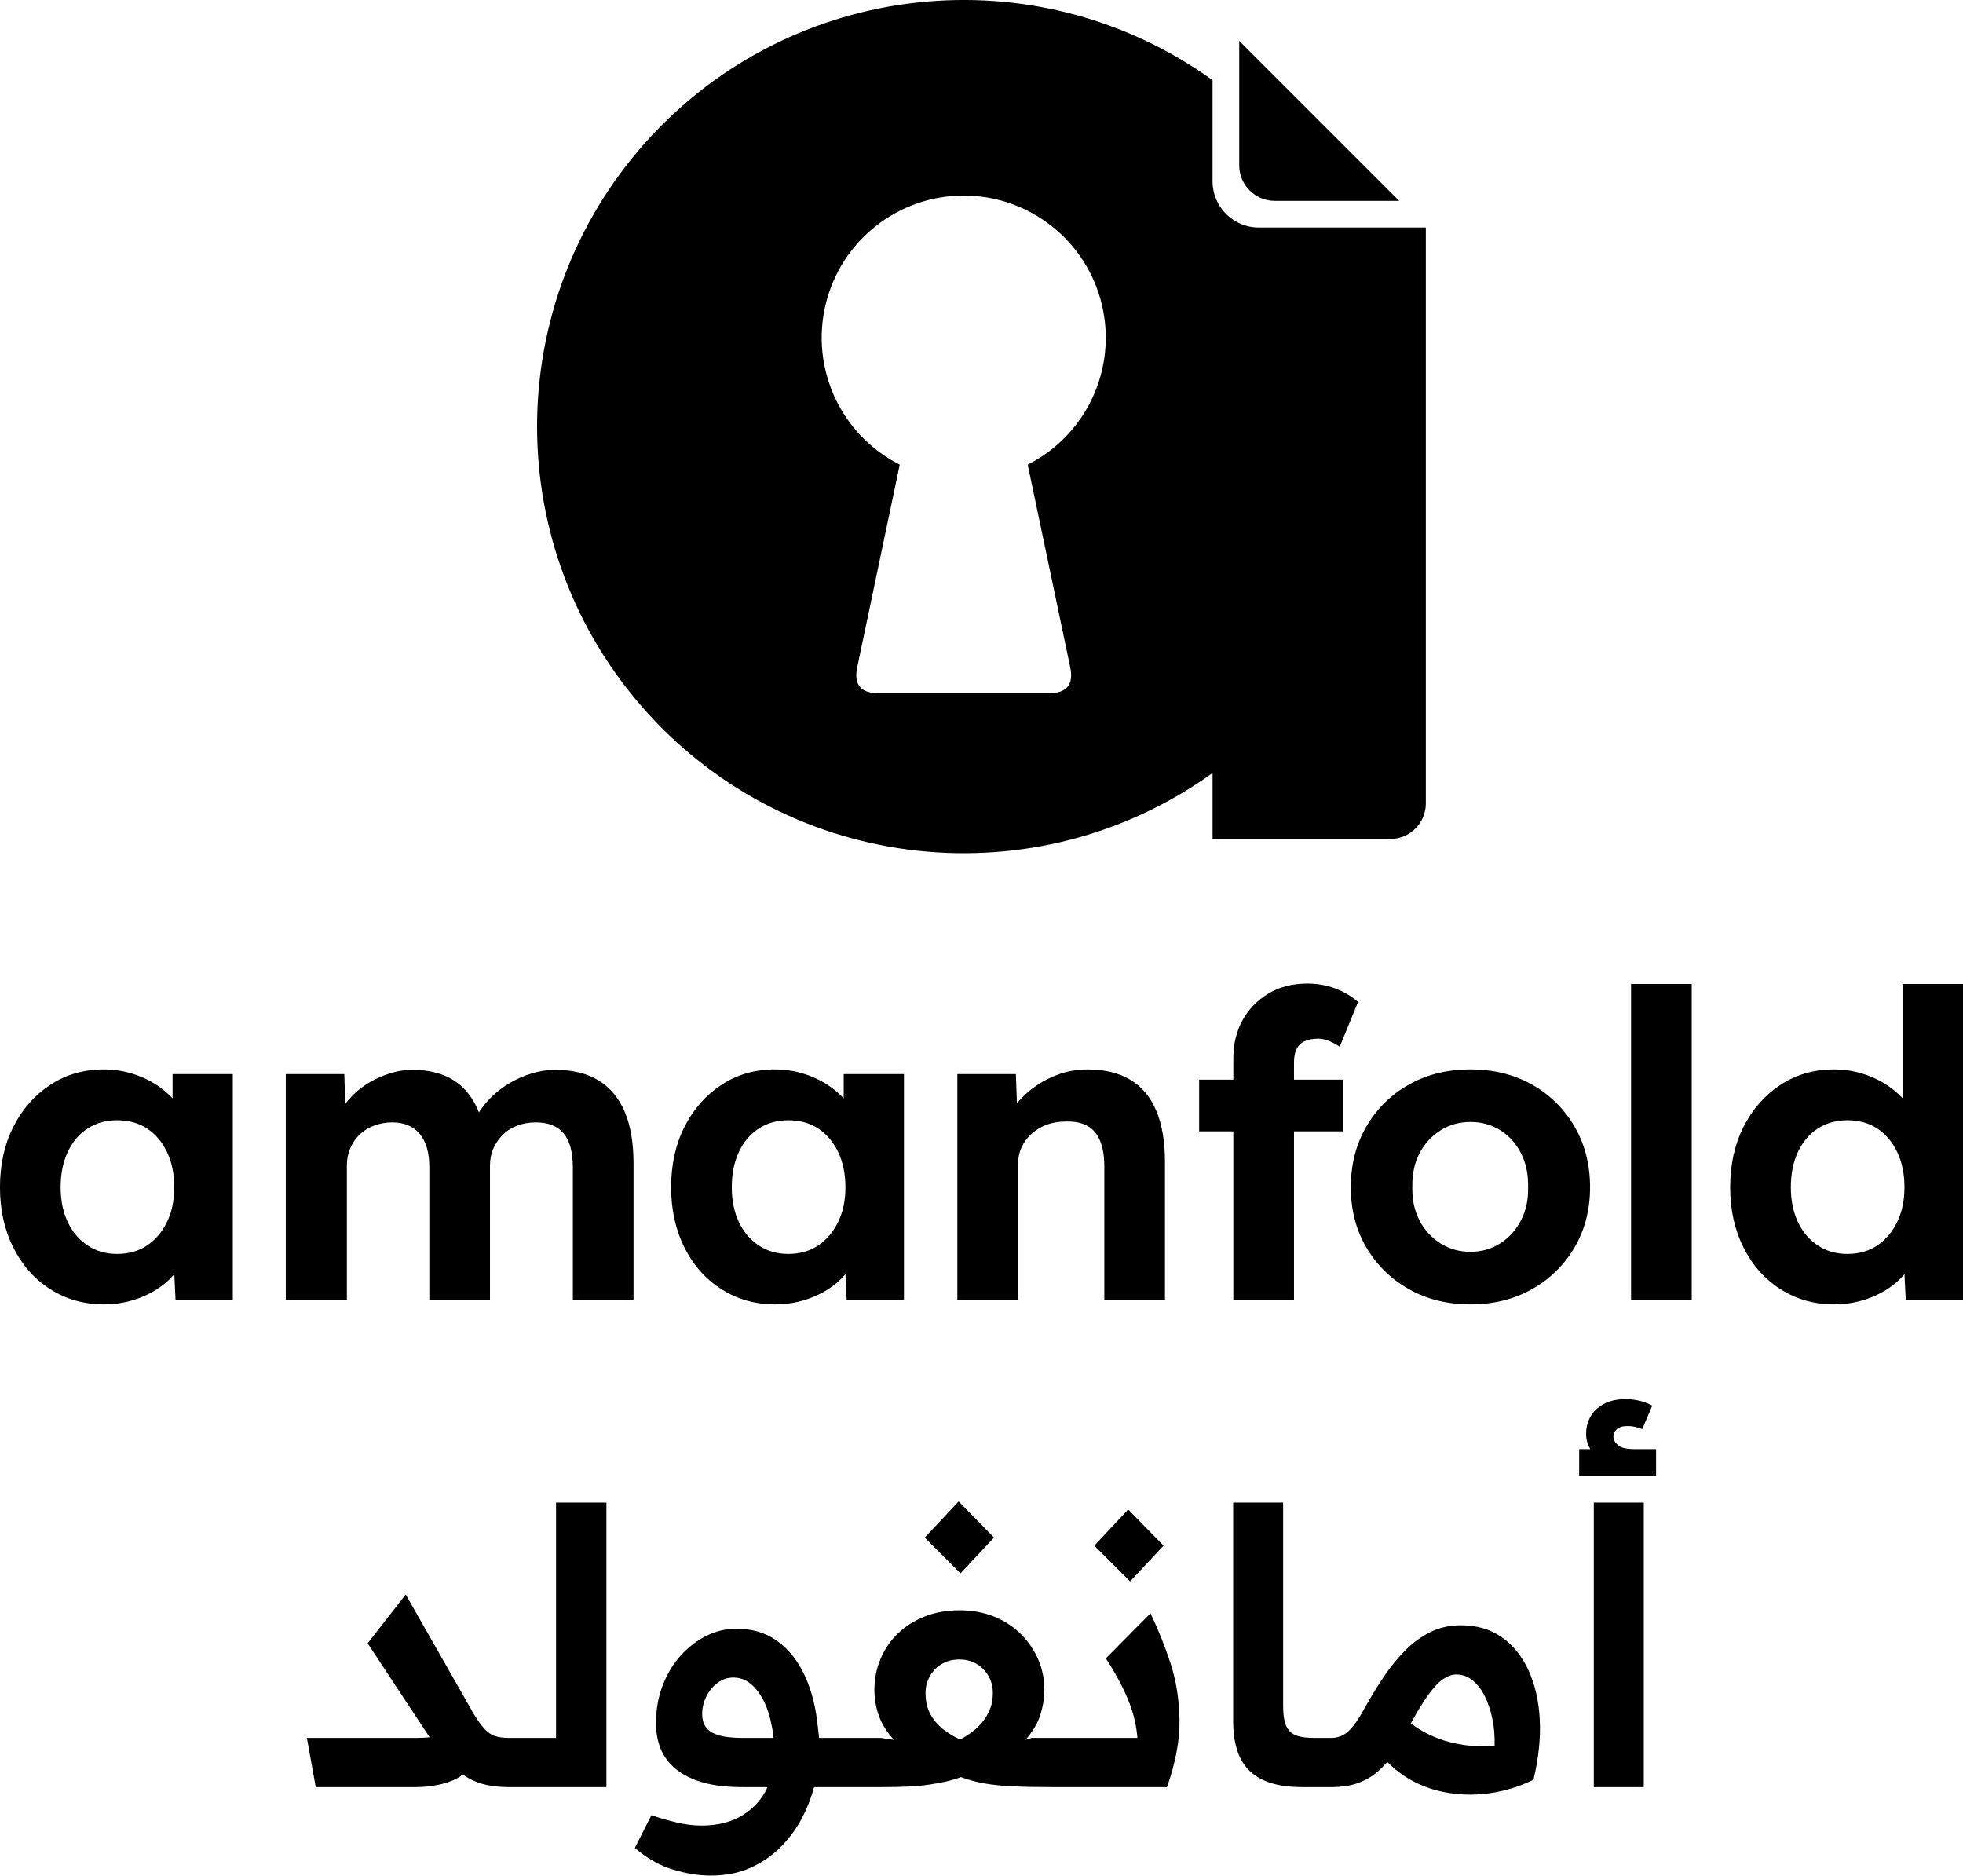
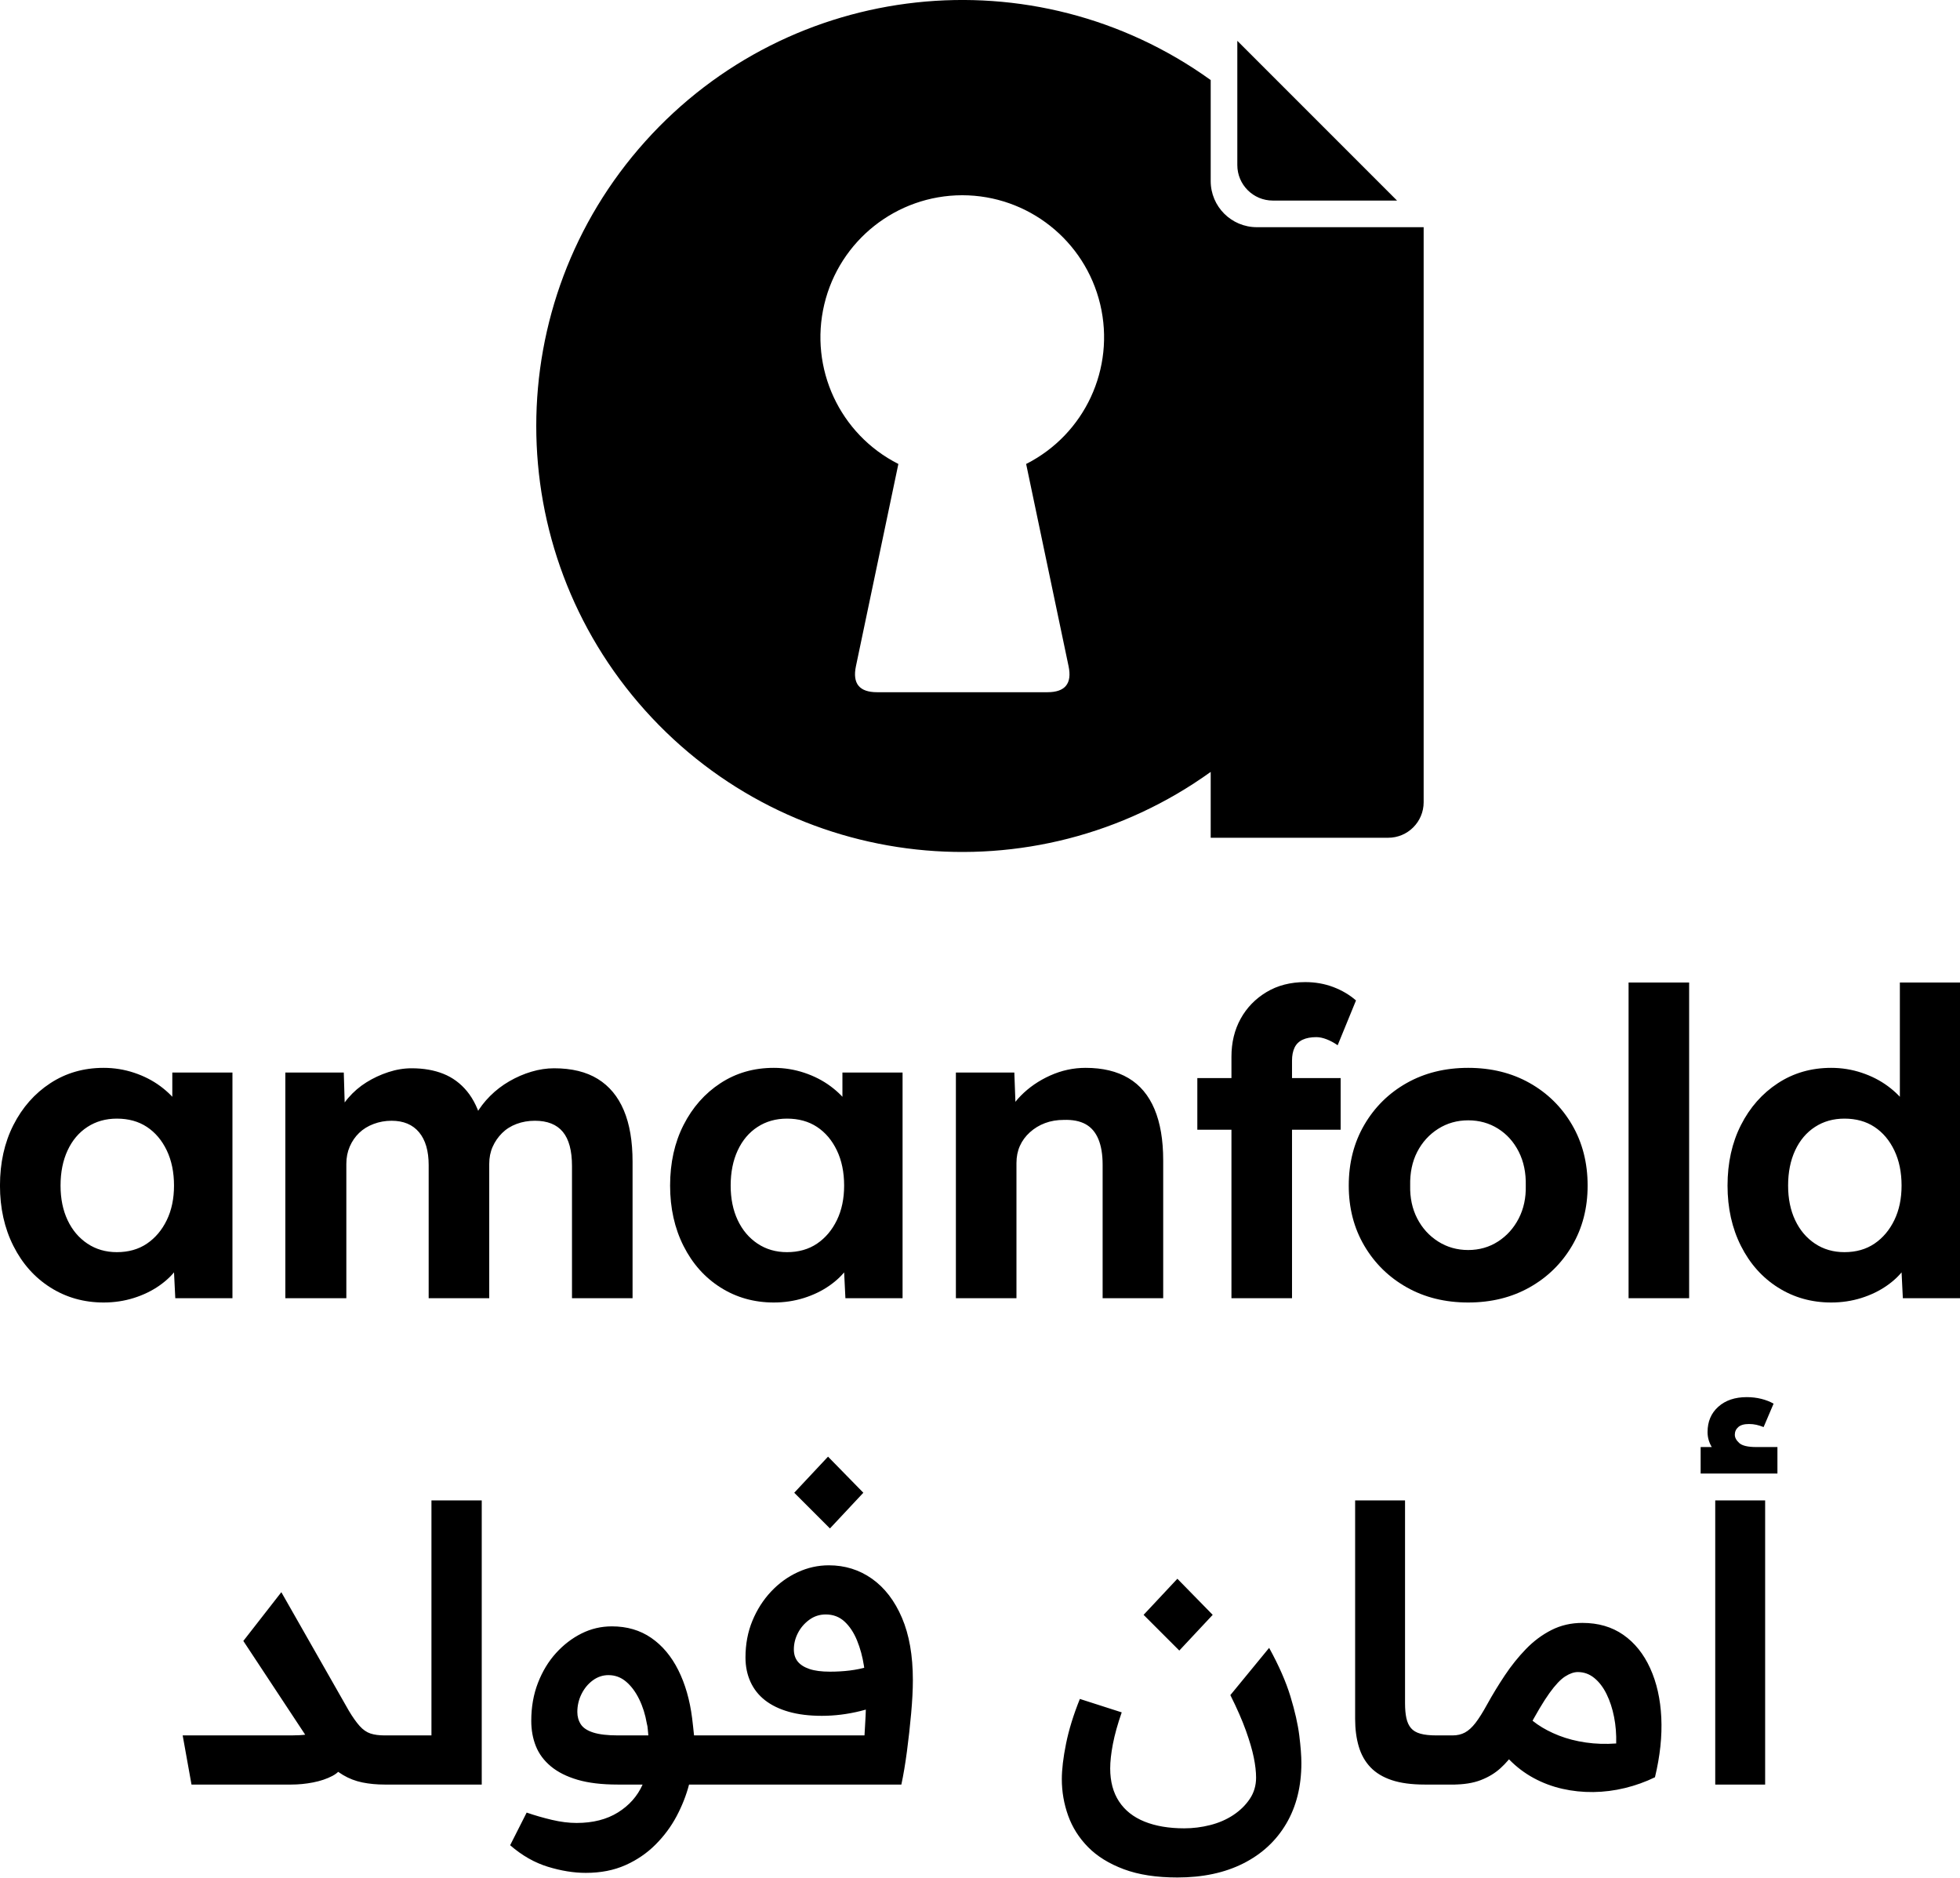
- <svg xmlns="http://www.w3.org/2000/svg" width="331.34" height="316.56" viewBox="0 0 331.34 316.56" role="img" aria-label="Amanfold أمانفولد">
+ <svg xmlns="http://www.w3.org/2000/svg" width="331.34" height="317.34" viewBox="0 0 331.34 317.34" role="img" aria-label="Amanfold أمان فولد">
  <g transform="translate(72.67 -24) scale(3)">
    <path fill="#000000" fill-rule="evenodd" d="M44 8.8L56 20.8V53.2a2 2 0 0 1 -2 2H44V51.49A24 24 0 1 1 44 12.51ZM30 19a8 8 0 0 0 -3.6 15.14L24.01 45.53Q23.7 47 25.2 47H34.8Q36.3 47 35.99 45.53L33.6 34.14A8 8 0 0 0 30 19ZM44 8.8L45.5 10.3V17.3a2 2 0 0 0 2 2H54.5L56 20.8H46.6a2.6 2.6 0 0 1-2.6-2.6Z" />
  </g>
  <path fill="#000000" transform="translate(-2.6 219.43) scale(0.07211)" d="M279 10Q210 10 154.5 -25Q99 -60 67.5 -122.5Q36 -185 36 -264Q36 -344 67.5 -406Q99 -468 154 -504Q209 -540 279 -540Q316 -540 350.5 -528.5Q385 -517 412 -497Q439 -477 456 -452.5Q473 -428 476 -402L440 -395V-529H581V0H447L441 -122L469 -118Q468 -94 452 -71Q436 -48 409.5 -29.5Q383 -11 349.5 -0.5Q316 10 279 10ZM310 -108Q351 -108 380.5 -128Q410 -148 427 -183Q444 -218 444 -264Q444 -311 427 -346.5Q410 -382 380.5 -401.5Q351 -421 310 -421Q271 -421 241 -401.5Q211 -382 194.5 -346.5Q178 -311 178 -264Q178 -218 194.5 -183Q211 -148 241 -128Q271 -108 310 -108ZM705 0V-529H842L845 -428L824 -422Q834 -448 852.5 -469.5Q871 -491 895 -506Q919 -521 946.5 -530Q974 -539 1001 -539Q1043 -539 1075.5 -526Q1108 -513 1131 -485Q1154 -457 1166 -412L1145 -416L1152 -431Q1165 -454 1185 -474Q1205 -494 1230 -508.5Q1255 -523 1282 -531Q1309 -539 1335 -539Q1397 -539 1437.5 -514Q1478 -489 1498.5 -440.5Q1519 -392 1519 -320V0H1377V-310Q1377 -364 1355.5 -390Q1334 -416 1290 -416Q1267 -416 1247 -408.5Q1227 -401 1213 -387Q1199 -373 1191 -355Q1183 -337 1183 -315V0H1041V-312Q1041 -362 1018.5 -389Q996 -416 954 -416Q932 -416 912 -408.5Q892 -401 878 -387.5Q864 -374 856 -355.5Q848 -337 848 -315V0ZM1850 10Q1781 10 1725.5 -25Q1670 -60 1638.5 -122.5Q1607 -185 1607 -264Q1607 -344 1638.5 -406Q1670 -468 1725 -504Q1780 -540 1850 -540Q1887 -540 1921.5 -528.5Q1956 -517 1983 -497Q2010 -477 2027 -452.5Q2044 -428 2047 -402L2011 -395V-529H2152V0H2018L2012 -122L2040 -118Q2039 -94 2023 -71Q2007 -48 1980.5 -29.5Q1954 -11 1920.5 -0.5Q1887 10 1850 10ZM1881 -108Q1922 -108 1951.5 -128Q1981 -148 1998 -183Q2015 -218 2015 -264Q2015 -311 1998 -346.5Q1981 -382 1951.5 -401.5Q1922 -421 1881 -421Q1842 -421 1812 -401.5Q1782 -382 1765.5 -346.5Q1749 -311 1749 -264Q1749 -218 1765.5 -183Q1782 -148 1812 -128Q1842 -108 1881 -108ZM2277 0V-529H2414L2418 -421L2390 -409Q2400 -445 2429 -474.5Q2458 -504 2498 -522Q2538 -540 2581 -540Q2641 -540 2681.5 -516Q2722 -492 2742.5 -443.5Q2763 -395 2763 -323V0H2621V-313Q2621 -349 2611 -373Q2601 -397 2581 -408Q2561 -419 2530 -418Q2506 -418 2486 -410.5Q2466 -403 2450.5 -389Q2435 -375 2427 -357Q2419 -339 2419 -317V0H2348Q2326 0 2308 0Q2290 0 2277 0ZM2923 0V-566Q2923 -616 2944.5 -655Q2966 -694 3005 -717.5Q3044 -741 3096 -741Q3131 -741 3161.5 -729.5Q3192 -718 3215 -698L3172 -593Q3159 -602 3146 -607Q3133 -612 3122 -612Q3103 -612 3090 -606Q3077 -600 3071 -587.5Q3065 -575 3065 -557V0H2994Q2972 0 2954 0Q2936 0 2923 0ZM2843 -395V-516H3179V-395ZM3478 10Q3397 10 3334 -25.5Q3271 -61 3234.5 -123Q3198 -185 3198 -264Q3198 -344 3234.5 -406.5Q3271 -469 3334 -504.5Q3397 -540 3478 -540Q3559 -540 3622 -504.5Q3685 -469 3721.5 -406.5Q3758 -344 3758 -264Q3758 -185 3721.5 -123Q3685 -61 3622 -25.5Q3559 10 3478 10ZM3478 -113Q3517 -113 3548 -133Q3579 -153 3596.5 -187Q3614 -221 3613 -264Q3614 -309 3596.5 -343.5Q3579 -378 3548 -397.5Q3517 -417 3478 -417Q3439 -417 3407.5 -397Q3376 -377 3358.5 -343Q3341 -309 3342 -264Q3341 -221 3358.5 -187Q3376 -153 3407.5 -133Q3439 -113 3478 -113ZM3854 0V-740H3996V0ZM4329 10Q4260 10 4204.5 -25Q4149 -60 4117.5 -122.5Q4086 -185 4086 -264Q4086 -344 4117.5 -406Q4149 -468 4204 -504Q4259 -540 4329 -540Q4366 -540 4400.5 -528.5Q4435 -517 4462 -497Q4489 -477 4506 -452.5Q4523 -428 4526 -402L4490 -395V-740H4631V0H4497L4491 -122L4519 -118Q4518 -94 4502 -71Q4486 -48 4459.5 -29.5Q4433 -11 4399.5 -0.5Q4366 10 4329 10ZM4360 -108Q4401 -108 4430.5 -128Q4460 -148 4477 -183Q4494 -218 4494 -264Q4494 -311 4477 -346.5Q4460 -382 4430.5 -401.5Q4401 -421 4360 -421Q4321 -421 4291 -401.5Q4261 -382 4244.5 -346.5Q4228 -311 4228 -264Q4228 -218 4244.5 -183Q4261 -148 4291 -128Q4321 -108 4360 -108Z" />
-   <path fill="#000000" transform="translate(49.53 301.63) scale(0.0649)" d="M58 0 35 -128H318Q364 -128 384.5 -137Q405 -146 414 -160L453 -54Q447 -34 425 -22.5Q403 -11 374.5 -5.5Q346 0 318 0ZM193 -374 292 -501 468 -192Q483 -167 496 -152.5Q509 -138 524 -133Q539 -128 561 -128H571V0H561Q530 0 503 -5.5Q476 -11 452.5 -25Q429 -39 405.5 -63Q382 -87 358 -124ZM571 0V-128H683V-740H814V0ZM571 -128H581V0H571Q541 0 541 -65Q541 -128 571 -128ZM1085 230Q1038 230 986 214Q934 198 888 158L931 73Q963 84 997 92Q1031 100 1061 100Q1125 100 1169 72.5Q1213 45 1233 0H1168Q1106 0 1063.5 -12.5Q1021 -25 994 -47.5Q967 -70 955 -100Q943 -130 943 -166Q943 -220 960.5 -265Q978 -310 1007.5 -342.5Q1037 -375 1074 -393.5Q1111 -412 1153 -412Q1212 -412 1255.5 -382Q1299 -352 1326 -298Q1353 -244 1362 -173Q1363 -163 1364.5 -151.5Q1366 -140 1367 -128H1427V0H1354Q1343 42 1321.5 82.5Q1300 123 1266.5 156.5Q1233 190 1188 210Q1143 230 1085 230ZM1169 -128H1248Q1247 -136 1246.5 -144Q1246 -152 1244 -159Q1238 -194 1224 -222.5Q1210 -251 1190 -268Q1170 -285 1144 -285Q1122 -285 1103.5 -271.5Q1085 -258 1074 -236Q1063 -214 1063 -189Q1063 -171 1072 -157Q1081 -143 1104.5 -135.5Q1128 -128 1169 -128ZM1427 0V-128H1529Q1535 -127 1540.5 -126Q1546 -125 1551.5 -124.5Q1557 -124 1562 -123Q1535 -152 1523 -184.5Q1511 -217 1511 -254Q1511 -295 1526.5 -332.5Q1542 -370 1571 -398.5Q1600 -427 1641 -443.5Q1682 -460 1732 -460Q1782 -460 1822.5 -443.5Q1863 -427 1892 -398Q1921 -369 1937 -332Q1953 -295 1953 -254Q1953 -221 1942.5 -188Q1932 -155 1904 -123Q1906 -124 1911.5 -125Q1917 -126 1918 -128H2017V0H1974Q1914 0 1871.5 -2Q1829 -4 1797.5 -9.5Q1766 -15 1736 -26Q1717 -19 1697 -14.5Q1677 -10 1653.5 -6.5Q1630 -3 1599.5 -1.5Q1569 0 1529 0ZM1734 -124Q1759 -137 1778 -154.5Q1797 -172 1808 -194.5Q1819 -217 1819 -245Q1819 -269 1808 -288.5Q1797 -308 1777.5 -320Q1758 -332 1732 -332Q1706 -332 1686.5 -320.5Q1667 -309 1655.5 -289Q1644 -269 1644 -245Q1644 -213 1656.5 -190Q1669 -167 1690 -150.5Q1711 -134 1734 -124ZM1427 -128H1437V0H1427Q1397 0 1397 -65Q1397 -128 1427 -128ZM1735 -556 1642 -649 1730 -743 1822 -649ZM2017 0V-128H2195Q2191 -180 2169.5 -230.5Q2148 -281 2113 -335L2229 -452Q2258 -392 2280.5 -324Q2303 -256 2304.5 -176.5Q2306 -97 2272 0ZM2017 -128H2027V0H2017Q1987 0 1987 -65Q1987 -128 2017 -128ZM2176 -535 2083 -628 2171 -722 2263 -628ZM2625 0Q2574 0 2539.5 -11.5Q2505 -23 2484 -45Q2463 -67 2453.5 -99Q2444 -131 2444 -171V-740H2574V-212Q2574 -189 2577.5 -173Q2581 -157 2589.5 -147Q2598 -137 2614 -132.5Q2630 -128 2656 -128H2695V0ZM2695 0V-128H2698Q2716 -128 2730 -135.5Q2744 -143 2757.5 -160.5Q2771 -178 2788 -209Q2809 -247 2834 -284.5Q2859 -322 2889 -353Q2919 -384 2955.5 -402.5Q2992 -421 3036 -421Q3098 -421 3142.5 -390Q3187 -359 3212.5 -303Q3238 -247 3241.5 -174.5Q3245 -102 3225 -19Q3188 -1 3147 9Q3106 19 3064.5 19.5Q3023 20 2983.5 11Q2944 2 2909 -17Q2874 -36 2845.5 -65Q2817 -94 2798 -134L2879 -194Q2894 -174 2918.5 -157Q2943 -140 2975 -127.5Q3007 -115 3045 -109.5Q3083 -104 3124 -107Q3125 -143 3118.5 -176Q3112 -209 3099 -235.5Q3086 -262 3067 -277.5Q3048 -293 3024 -293Q3009 -293 2991 -281.5Q2973 -270 2950 -238Q2927 -206 2893 -142Q2878 -113 2861 -87.5Q2844 -62 2822.5 -42.5Q2801 -23 2771 -11.5Q2741 0 2698 0ZM2695 -128H2705V0H2695Q2665 0 2665 -65Q2665 -128 2695 -128ZM3382 -740H3512V0H3382ZM3344 -810V-879H3373Q3368 -887 3365 -897Q3362 -907 3362 -918Q3362 -959 3390 -984Q3418 -1009 3464 -1009Q3484 -1009 3502 -1004.5Q3520 -1000 3534 -992L3508 -931Q3498 -935 3489 -937Q3480 -939 3470 -939Q3451 -939 3442 -931Q3433 -923 3433 -911Q3433 -900 3444.5 -889.5Q3456 -879 3489 -879H3544V-810Z" />
+   <path fill="#000000" transform="translate(28.61 301.63) scale(0.0649)" d="M58 0 35 -128H318Q364 -128 384.5 -137Q405 -146 414 -160L453 -54Q447 -34 425 -22.5Q403 -11 374.5 -5.5Q346 0 318 0ZM193 -374 292 -501 468 -192Q483 -167 496 -152.5Q509 -138 524 -133Q539 -128 561 -128H571V0H561Q530 0 503 -5.5Q476 -11 452.5 -25Q429 -39 405.5 -63Q382 -87 358 -124ZM571 0V-128H683V-740H814V0ZM571 -128H581V0H571Q541 0 541 -65Q541 -128 571 -128ZM1085 230Q1038 230 986 214Q934 198 888 158L931 73Q963 84 997 92Q1031 100 1061 100Q1125 100 1169 72.5Q1213 45 1233 0H1168Q1106 0 1063.5 -12.5Q1021 -25 994 -47.5Q967 -70 955 -100Q943 -130 943 -166Q943 -220 960.5 -265Q978 -310 1007.5 -342.5Q1037 -375 1074 -393.5Q1111 -412 1153 -412Q1212 -412 1255.5 -382Q1299 -352 1326 -298Q1353 -244 1362 -173Q1363 -163 1364.5 -151.5Q1366 -140 1367 -128H1427V0H1354Q1343 42 1321.5 82.5Q1300 123 1266.5 156.5Q1233 190 1188 210Q1143 230 1085 230ZM1169 -128H1248Q1247 -136 1246.5 -144Q1246 -152 1244 -159Q1238 -194 1224 -222.5Q1210 -251 1190 -268Q1170 -285 1144 -285Q1122 -285 1103.5 -271.5Q1085 -258 1074 -236Q1063 -214 1063 -189Q1063 -171 1072 -157Q1081 -143 1104.5 -135.5Q1128 -128 1169 -128ZM1427 0V-128H1811Q1812 -148 1813 -163Q1814 -178 1814.5 -196Q1815 -214 1815 -241Q1815 -274 1809.5 -309.5Q1804 -345 1791.5 -375.5Q1779 -406 1759 -424.5Q1739 -443 1710 -443Q1686 -443 1667 -429Q1648 -415 1637.5 -394.5Q1627 -374 1627 -352Q1627 -333 1637 -320.5Q1647 -308 1667.5 -301Q1688 -294 1721 -294Q1748 -294 1772.5 -297Q1797 -300 1821 -307L1891 -228Q1851 -204 1800.5 -191.5Q1750 -179 1700 -179Q1651 -179 1614 -189.5Q1577 -200 1552 -219.5Q1527 -239 1514 -267.5Q1501 -296 1501 -331Q1501 -383 1519 -426.5Q1537 -470 1567.5 -502.5Q1598 -535 1637 -553Q1676 -571 1718 -571Q1781 -571 1830.5 -536Q1880 -501 1908.5 -434.5Q1937 -368 1937 -272Q1937 -235 1932.5 -185Q1928 -135 1921.5 -86Q1915 -37 1907 0ZM1427 -128H1437V0H1427Q1397 0 1397 -65Q1397 -128 1427 -128ZM1721 -667 1628 -760 1716 -854 1808 -760ZM2626 242Q2544 242 2486.5 220.5Q2429 199 2393.5 163Q2358 127 2341.5 81Q2325 35 2325 -14Q2325 -52 2336 -106.5Q2347 -161 2372 -223L2481 -188Q2465 -142 2458 -105.5Q2451 -69 2451 -42Q2451 9 2474 44Q2497 79 2540.5 96.5Q2584 114 2644 114Q2678 114 2711.5 105.5Q2745 97 2771.5 79.5Q2798 62 2814.5 37.5Q2831 13 2831 -18Q2831 -41 2825 -70.5Q2819 -100 2804.5 -140.5Q2790 -181 2764 -233L2865 -356Q2903 -287 2920.5 -229.5Q2938 -172 2943.5 -128Q2949 -84 2949 -56Q2949 35 2909.5 102Q2870 169 2797.5 205.5Q2725 242 2626 242ZM2631 -349 2538 -442 2626 -536 2718 -442ZM3270 0Q3219 0 3184.5 -11.5Q3150 -23 3129 -45Q3108 -67 3098.5 -99Q3089 -131 3089 -171V-740H3219V-212Q3219 -189 3222.5 -173Q3226 -157 3234.5 -147Q3243 -137 3259 -132.5Q3275 -128 3301 -128H3340V0ZM3340 0V-128H3343Q3361 -128 3375 -135.5Q3389 -143 3402.5 -160.5Q3416 -178 3433 -209Q3454 -247 3479 -284.5Q3504 -322 3534 -353Q3564 -384 3600.5 -402.5Q3637 -421 3681 -421Q3743 -421 3787.5 -390Q3832 -359 3857.5 -303Q3883 -247 3886.5 -174.5Q3890 -102 3870 -19Q3833 -1 3792 9Q3751 19 3709.5 19.5Q3668 20 3628.5 11Q3589 2 3554 -17Q3519 -36 3490.5 -65Q3462 -94 3443 -134L3524 -194Q3539 -174 3563.5 -157Q3588 -140 3620 -127.5Q3652 -115 3690 -109.5Q3728 -104 3769 -107Q3770 -143 3763.5 -176Q3757 -209 3744 -235.5Q3731 -262 3712 -277.5Q3693 -293 3669 -293Q3654 -293 3636 -281.5Q3618 -270 3595 -238Q3572 -206 3538 -142Q3523 -113 3506 -87.5Q3489 -62 3467.5 -42.5Q3446 -23 3416 -11.5Q3386 0 3343 0ZM3340 -128H3350V0H3340Q3310 0 3310 -65Q3310 -128 3340 -128ZM4027 -740H4157V0H4027ZM3989 -810V-879H4018Q4013 -887 4010 -897Q4007 -907 4007 -918Q4007 -959 4035 -984Q4063 -1009 4109 -1009Q4129 -1009 4147 -1004.5Q4165 -1000 4179 -992L4153 -931Q4143 -935 4134 -937Q4125 -939 4115 -939Q4096 -939 4087 -931Q4078 -923 4078 -911Q4078 -900 4089.5 -889.5Q4101 -879 4134 -879H4189V-810Z" />
</svg>
